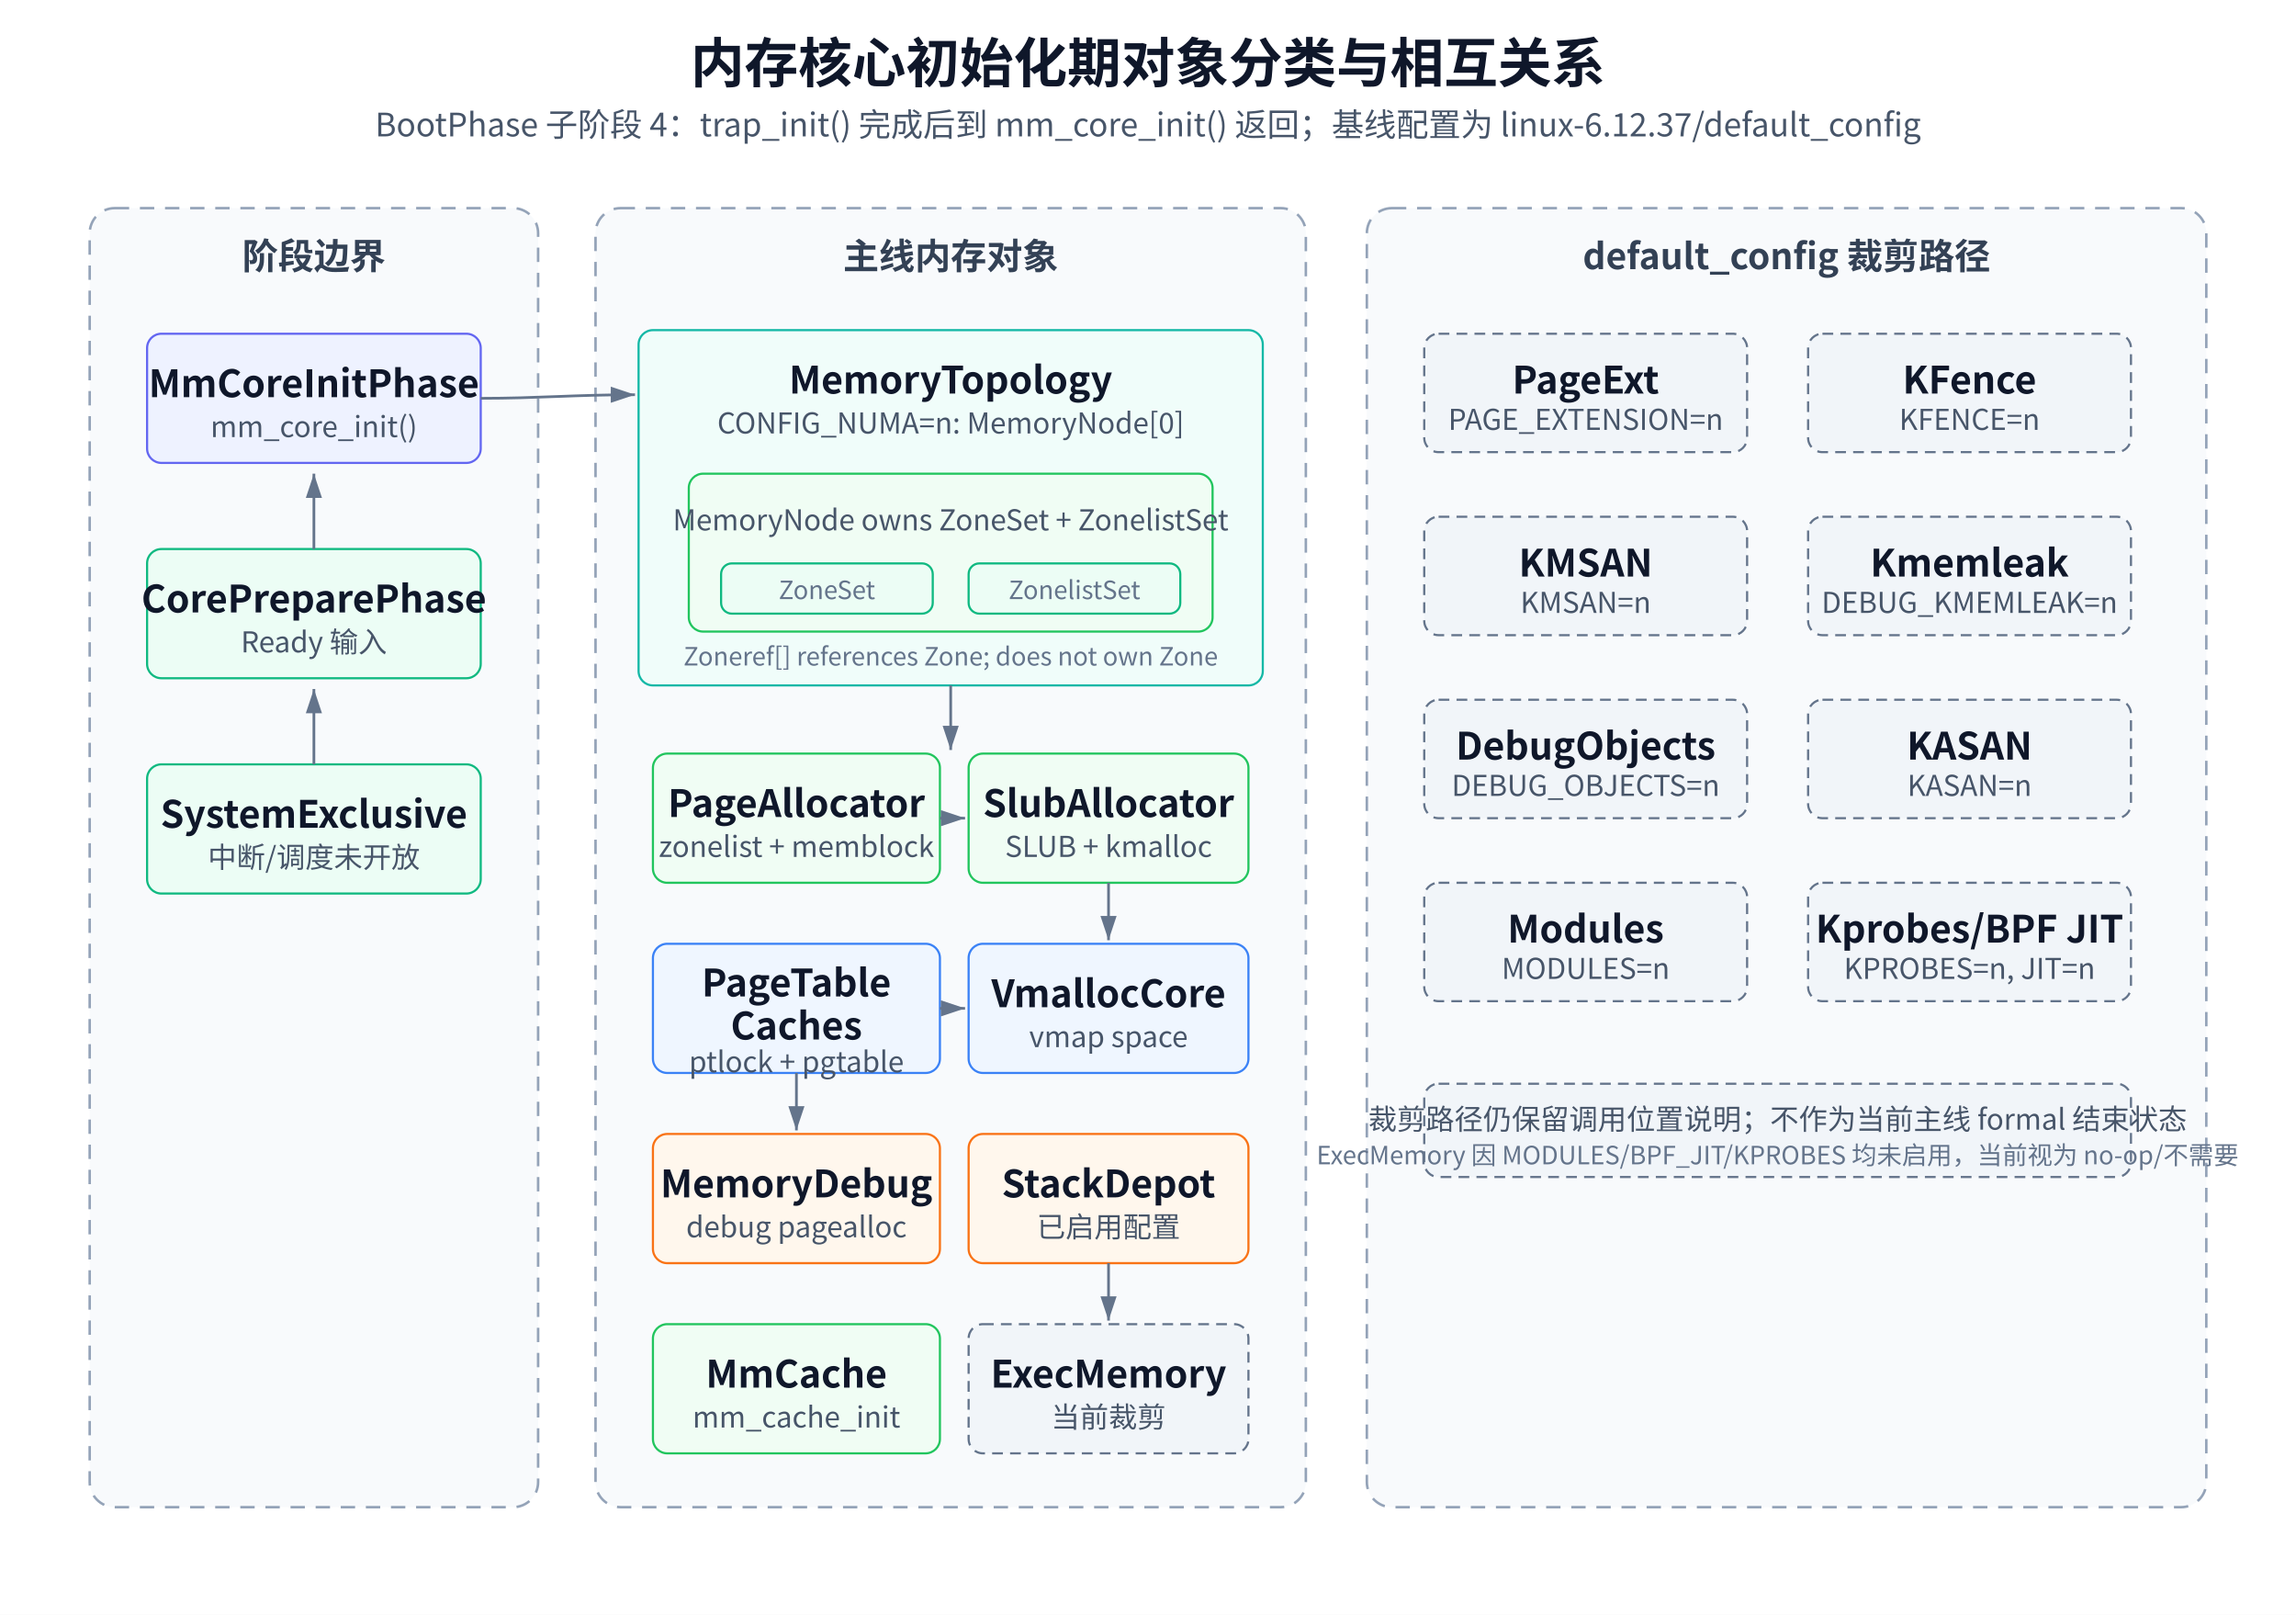
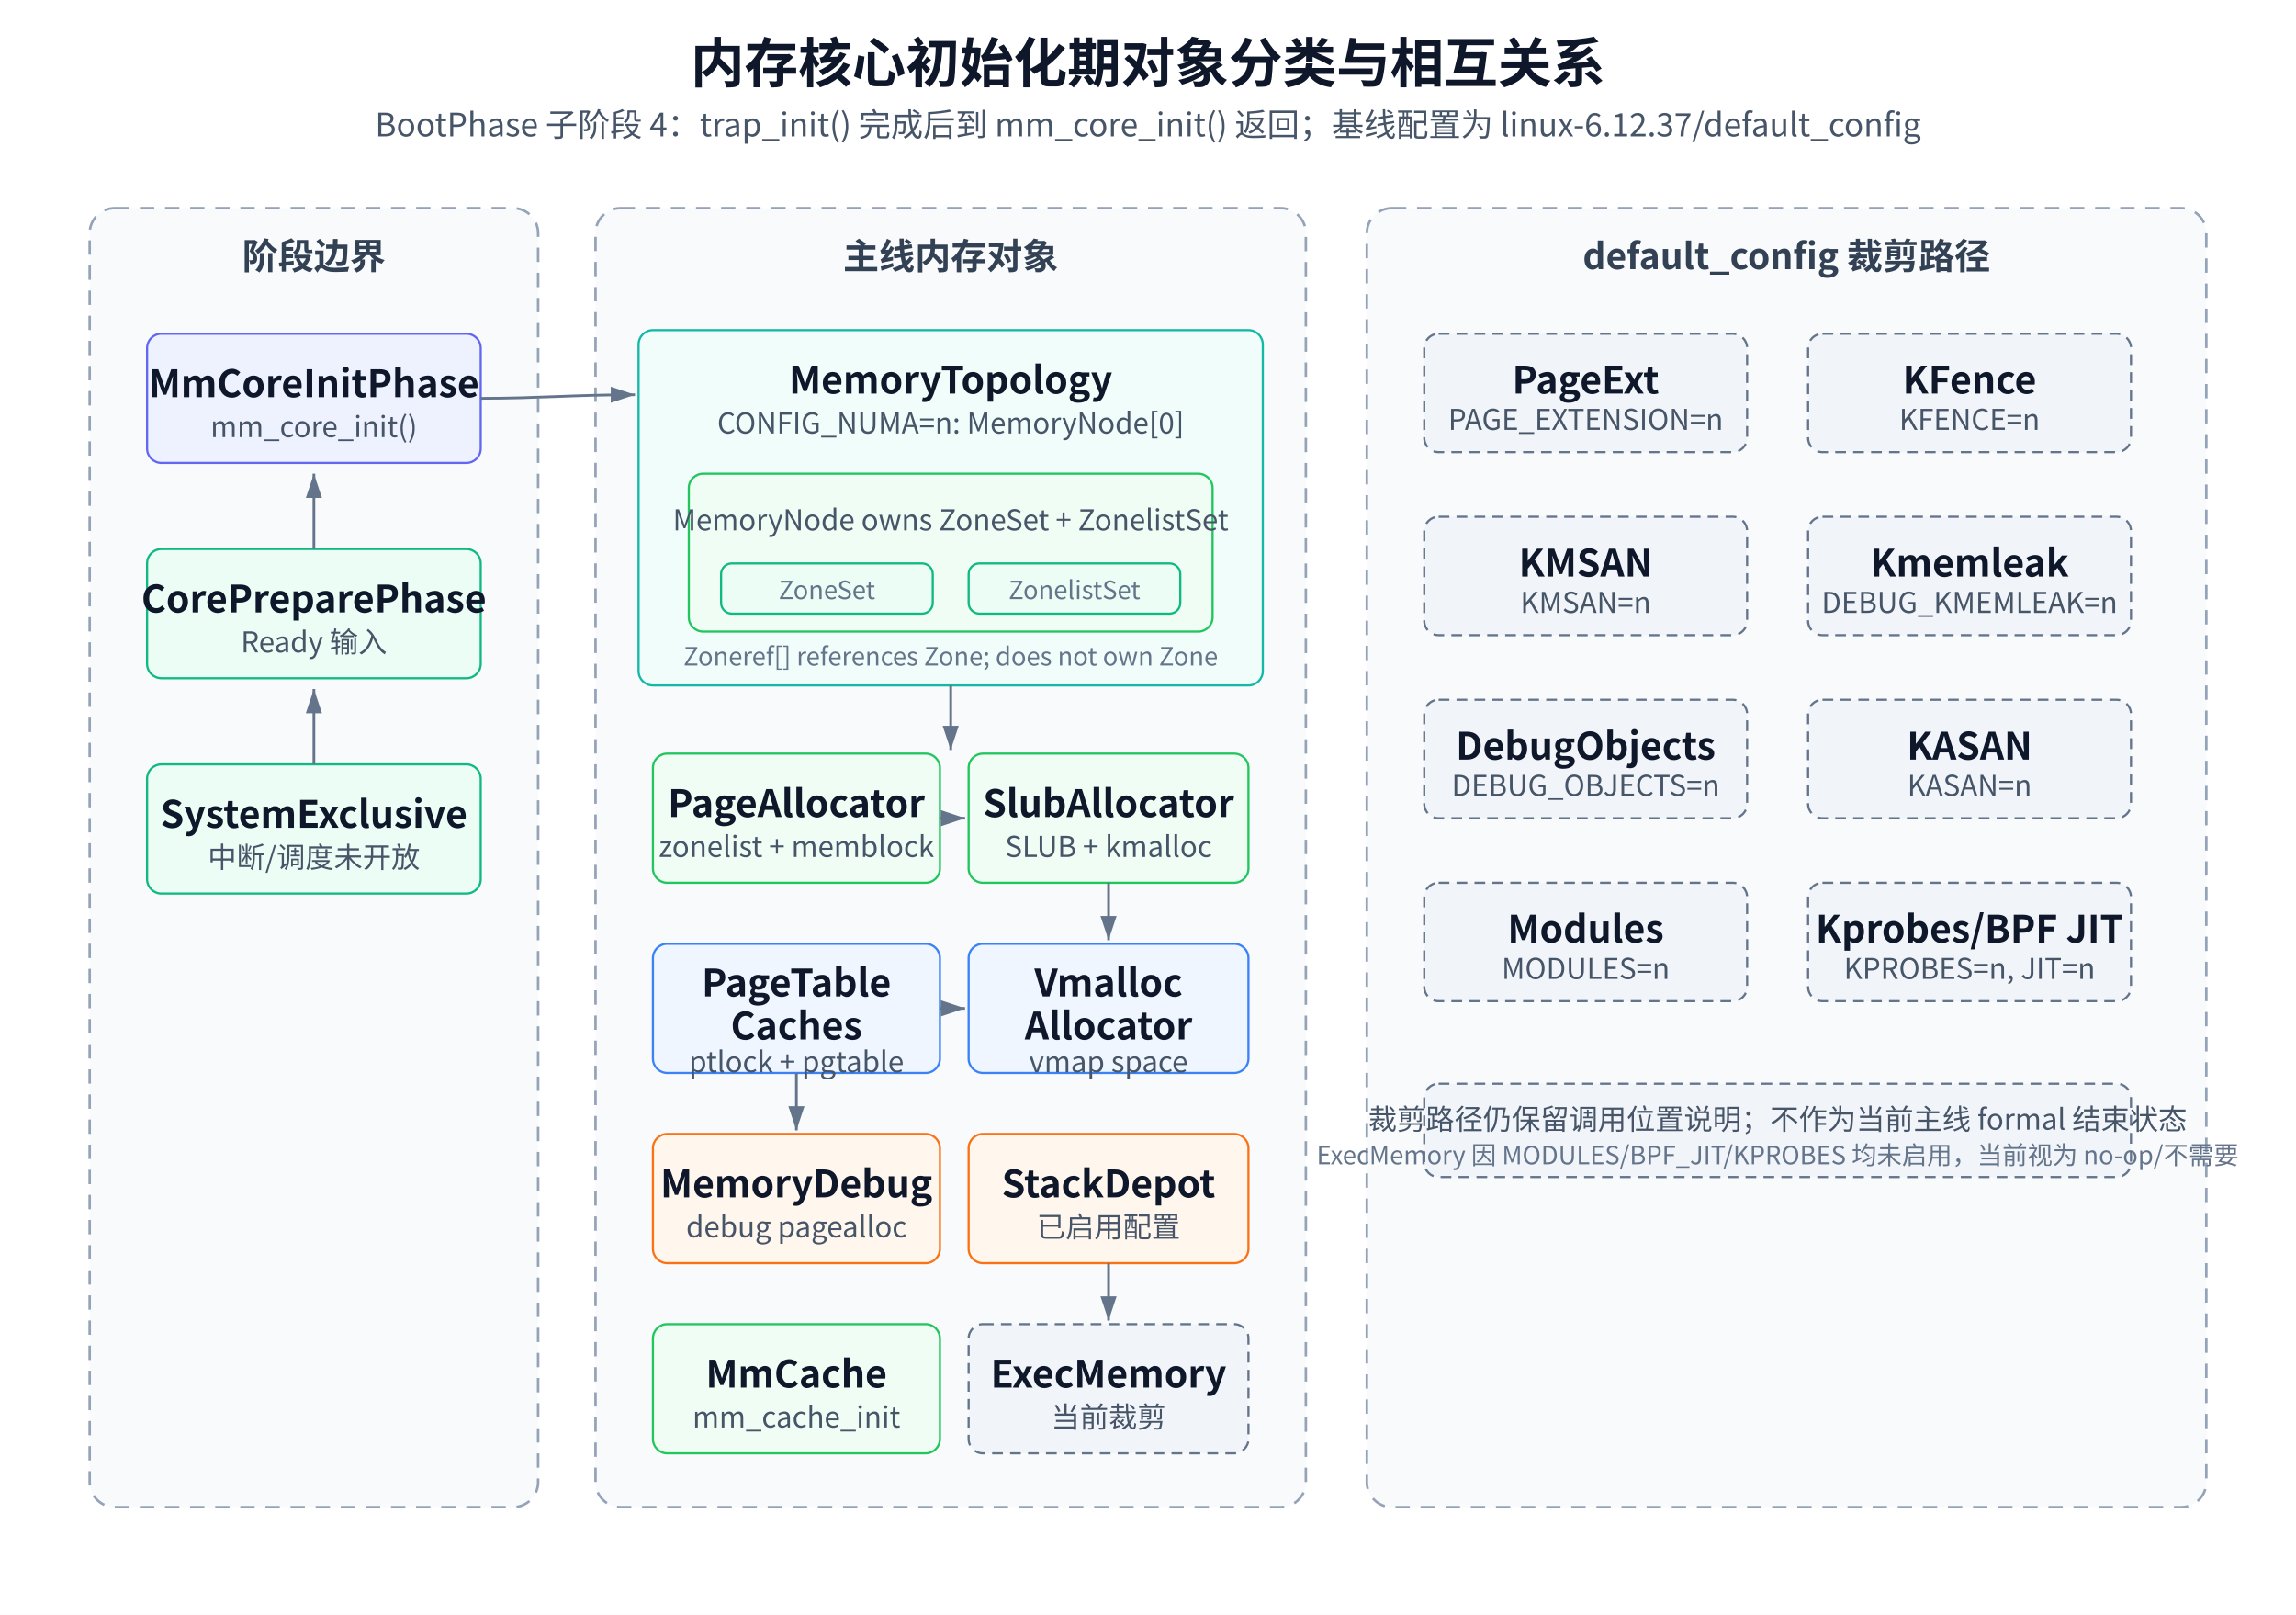
<svg xmlns="http://www.w3.org/2000/svg" width="1280" height="900" viewBox="0 0 1280 900" role="img" aria-labelledby="title desc">
  <defs>
    <style>
      text {
        font-family: "Microsoft YaHei", "Noto Sans CJK SC", "Source Han Sans SC", Arial, sans-serif;
        fill: #0f172a;
      }
      .title { font-size: 30px; font-weight: 600; }
      .subtitle { font-size: 18px; fill: #475569; }
      .group { fill: #f8fafc; stroke: #94a3b8; stroke-width: 1.4; stroke-dasharray: 8 6; }
      .box { fill: #ffffff; stroke: #334155; stroke-width: 1.2; }
      .phase { fill: #eef2ff; stroke: #6366f1; }
      .ready { fill: #ecfdf5; stroke: #10b981; }
      .memory { fill: #f0fdf4; stroke: #22c55e; }
      .topology { fill: #f0fdfa; stroke: #14b8a6; }
      .alloc { fill: #eff6ff; stroke: #3b82f6; }
      .debug { fill: #fff7ed; stroke: #f97316; }
      .trimmed { fill: #f1f5f9; stroke: #64748b; stroke-dasharray: 6 4; }
      .label { font-size: 21px; font-weight: 600; dominant-baseline: middle; }
      .small { font-size: 16px; fill: #475569; dominant-baseline: middle; }
      .tiny { font-size: 14px; fill: #64748b; dominant-baseline: middle; }
      .group-title { font-size: 20px; font-weight: 600; fill: #334155; }
      .edge { stroke: #64748b; stroke-width: 1.5; fill: none; marker-end: url(#arrow); }
    </style>
    <marker id="arrow" markerWidth="10" markerHeight="10" refX="9" refY="3" orient="auto" markerUnits="strokeWidth">
      <path d="M0,0 L0,6 L9,3 z" fill="#64748b" />
    </marker>
  </defs>
  <rect x="0" y="0" width="1280" height="900" fill="#ffffff" />
  <text x="640" y="46" text-anchor="middle" class="title">内存核心初始化期对象分类与相互关系</text>
  <text x="640" y="76" text-anchor="middle" class="subtitle">BootPhase 子阶段 4：trap_init() 完成后到 mm_core_init() 返回；基线配置为 linux-6.12.37/default_config</text>
  <rect x="50" y="116" width="250" height="724" rx="14" class="group" />
  <text x="175" y="150" text-anchor="middle" class="group-title">阶段边界</text>
  <rect x="82" y="186" width="186" height="72" rx="8" class="box phase" />
  <text x="175" y="214" text-anchor="middle" class="label">MmCoreInitPhase</text>
  <text x="175" y="238" text-anchor="middle" class="small">mm_core_init()</text>
  <rect x="82" y="306" width="186" height="72" rx="8" class="box ready" />
  <text x="175" y="334" text-anchor="middle" class="label">CorePreparePhase</text>
  <text x="175" y="358" text-anchor="middle" class="small">Ready 输入</text>
  <rect x="82" y="426" width="186" height="72" rx="8" class="box ready" />
  <text x="175" y="454" text-anchor="middle" class="label">SystemExclusive</text>
  <text x="175" y="478" text-anchor="middle" class="small">中断/调度未开放</text>
  <path d="M175 306 L175 264" class="edge" />
  <path d="M175 426 L175 384" class="edge" />
  <rect x="332" y="116" width="396" height="724" rx="14" class="group" />
  <text x="530" y="150" text-anchor="middle" class="group-title">主线内存对象</text>
  <rect x="356" y="184" width="348" height="198" rx="8" class="box topology" />
  <text x="530" y="212" text-anchor="middle" class="label">MemoryTopology</text>
  <text x="530" y="236" text-anchor="middle" class="small">CONFIG_NUMA=n: MemoryNode[0]</text>
  <rect x="384" y="264" width="292" height="88" rx="8" class="box memory" />
  <text x="530" y="290" text-anchor="middle" class="small">MemoryNode owns ZoneSet + ZonelistSet</text>
  <rect x="402" y="314" width="118" height="28" rx="6" class="box ready" />
  <text x="461" y="329" text-anchor="middle" class="tiny">ZoneSet</text>
  <rect x="540" y="314" width="118" height="28" rx="6" class="box ready" />
  <text x="599" y="329" text-anchor="middle" class="tiny">ZonelistSet</text>
  <text x="530" y="366" text-anchor="middle" class="tiny">Zoneref[] references Zone; does not own Zone</text>
  <rect x="364" y="420" width="160" height="72" rx="8" class="box memory" />
  <text x="444" y="448" text-anchor="middle" class="label">PageAllocator</text>
  <text x="444" y="472" text-anchor="middle" class="small">zonelist + memblock</text>
  <rect x="540" y="420" width="156" height="72" rx="8" class="box memory" />
  <text x="618" y="448" text-anchor="middle" class="label">SlubAllocator</text>
  <text x="618" y="472" text-anchor="middle" class="small">SLUB + kmalloc</text>
  <rect x="364" y="526" width="160" height="72" rx="8" class="box alloc" />
  <text x="444" y="548" text-anchor="middle" class="label">PageTable</text>
  <text x="444" y="572" text-anchor="middle" class="label">Caches</text>
  <text x="444" y="592" text-anchor="middle" class="small">ptlock + pgtable</text>
  <rect x="540" y="526" width="156" height="72" rx="8" class="box alloc" />
-   <text x="618" y="554" text-anchor="middle" class="label">VmallocCore</text>
-   <text x="618" y="578" text-anchor="middle" class="small">vmap space</text>
+   <text x="618" y="548" text-anchor="middle" class="label">Vmalloc</text>
+   <text x="618" y="572" text-anchor="middle" class="label">Allocator</text>
+   <text x="618" y="592" text-anchor="middle" class="small">vmap space</text>
  <rect x="364" y="632" width="160" height="72" rx="8" class="box debug" />
  <text x="444" y="660" text-anchor="middle" class="label">MemoryDebug</text>
  <text x="444" y="684" text-anchor="middle" class="small">debug pagealloc</text>
  <rect x="540" y="632" width="156" height="72" rx="8" class="box debug" />
  <text x="618" y="660" text-anchor="middle" class="label">StackDepot</text>
  <text x="618" y="684" text-anchor="middle" class="small">已启用配置</text>
  <rect x="364" y="738" width="160" height="72" rx="8" class="box memory" />
  <text x="444" y="766" text-anchor="middle" class="label">MmCache</text>
  <text x="444" y="790" text-anchor="middle" class="small">mm_cache_init</text>
  <rect x="540" y="738" width="156" height="72" rx="8" class="box trimmed" />
  <text x="618" y="766" text-anchor="middle" class="label">ExecMemory</text>
  <text x="618" y="790" text-anchor="middle" class="small">当前裁剪</text>
  <rect x="762" y="116" width="468" height="724" rx="14" class="group" />
  <text x="996" y="150" text-anchor="middle" class="group-title">default_config 裁剪路径</text>
  <rect x="794" y="186" width="180" height="66" rx="8" class="box trimmed" />
  <text x="884" y="212" text-anchor="middle" class="label">PageExt</text>
  <text x="884" y="234" text-anchor="middle" class="small">PAGE_EXTENSION=n</text>
  <rect x="1008" y="186" width="180" height="66" rx="8" class="box trimmed" />
  <text x="1098" y="212" text-anchor="middle" class="label">KFence</text>
  <text x="1098" y="234" text-anchor="middle" class="small">KFENCE=n</text>
  <rect x="794" y="288" width="180" height="66" rx="8" class="box trimmed" />
  <text x="884" y="314" text-anchor="middle" class="label">KMSAN</text>
  <text x="884" y="336" text-anchor="middle" class="small">KMSAN=n</text>
  <rect x="1008" y="288" width="180" height="66" rx="8" class="box trimmed" />
  <text x="1098" y="314" text-anchor="middle" class="label">Kmemleak</text>
  <text x="1098" y="336" text-anchor="middle" class="small">DEBUG_KMEMLEAK=n</text>
  <rect x="794" y="390" width="180" height="66" rx="8" class="box trimmed" />
  <text x="884" y="416" text-anchor="middle" class="label">DebugObjects</text>
  <text x="884" y="438" text-anchor="middle" class="small">DEBUG_OBJECTS=n</text>
  <rect x="1008" y="390" width="180" height="66" rx="8" class="box trimmed" />
  <text x="1098" y="416" text-anchor="middle" class="label">KASAN</text>
  <text x="1098" y="438" text-anchor="middle" class="small">KASAN=n</text>
  <rect x="794" y="492" width="180" height="66" rx="8" class="box trimmed" />
  <text x="884" y="518" text-anchor="middle" class="label">Modules</text>
  <text x="884" y="540" text-anchor="middle" class="small">MODULES=n</text>
  <rect x="1008" y="492" width="180" height="66" rx="8" class="box trimmed" />
  <text x="1098" y="518" text-anchor="middle" class="label">Kprobes/BPF JIT</text>
  <text x="1098" y="540" text-anchor="middle" class="small">KPROBES=n, JIT=n</text>
  <rect x="794" y="604" width="394" height="52" rx="8" class="box trimmed" />
  <text x="991" y="624" text-anchor="middle" class="small">裁剪路径仍保留调用位置说明；不作为当前主线 formal 结束状态</text>
  <text x="991" y="644" text-anchor="middle" class="tiny">ExecMemory 因 MODULES/BPF_JIT/KPROBES 均未启用，当前视为 no-op/不需要</text>
  <path d="M268 222 C300 222, 320 220, 354 220" class="edge" />
  <path d="M530 382 C530 400, 530 404, 530 418" class="edge" />
  <path d="M524 456 L538 456" class="edge" />
  <path d="M618 492 C618 510, 618 512, 618 524" class="edge" />
  <path d="M524 562 L538 562" class="edge" />
  <path d="M444 598 L444 630" class="edge" />
  <path d="M618 704 C618 720, 618 722, 618 736" class="edge" />
</svg>
